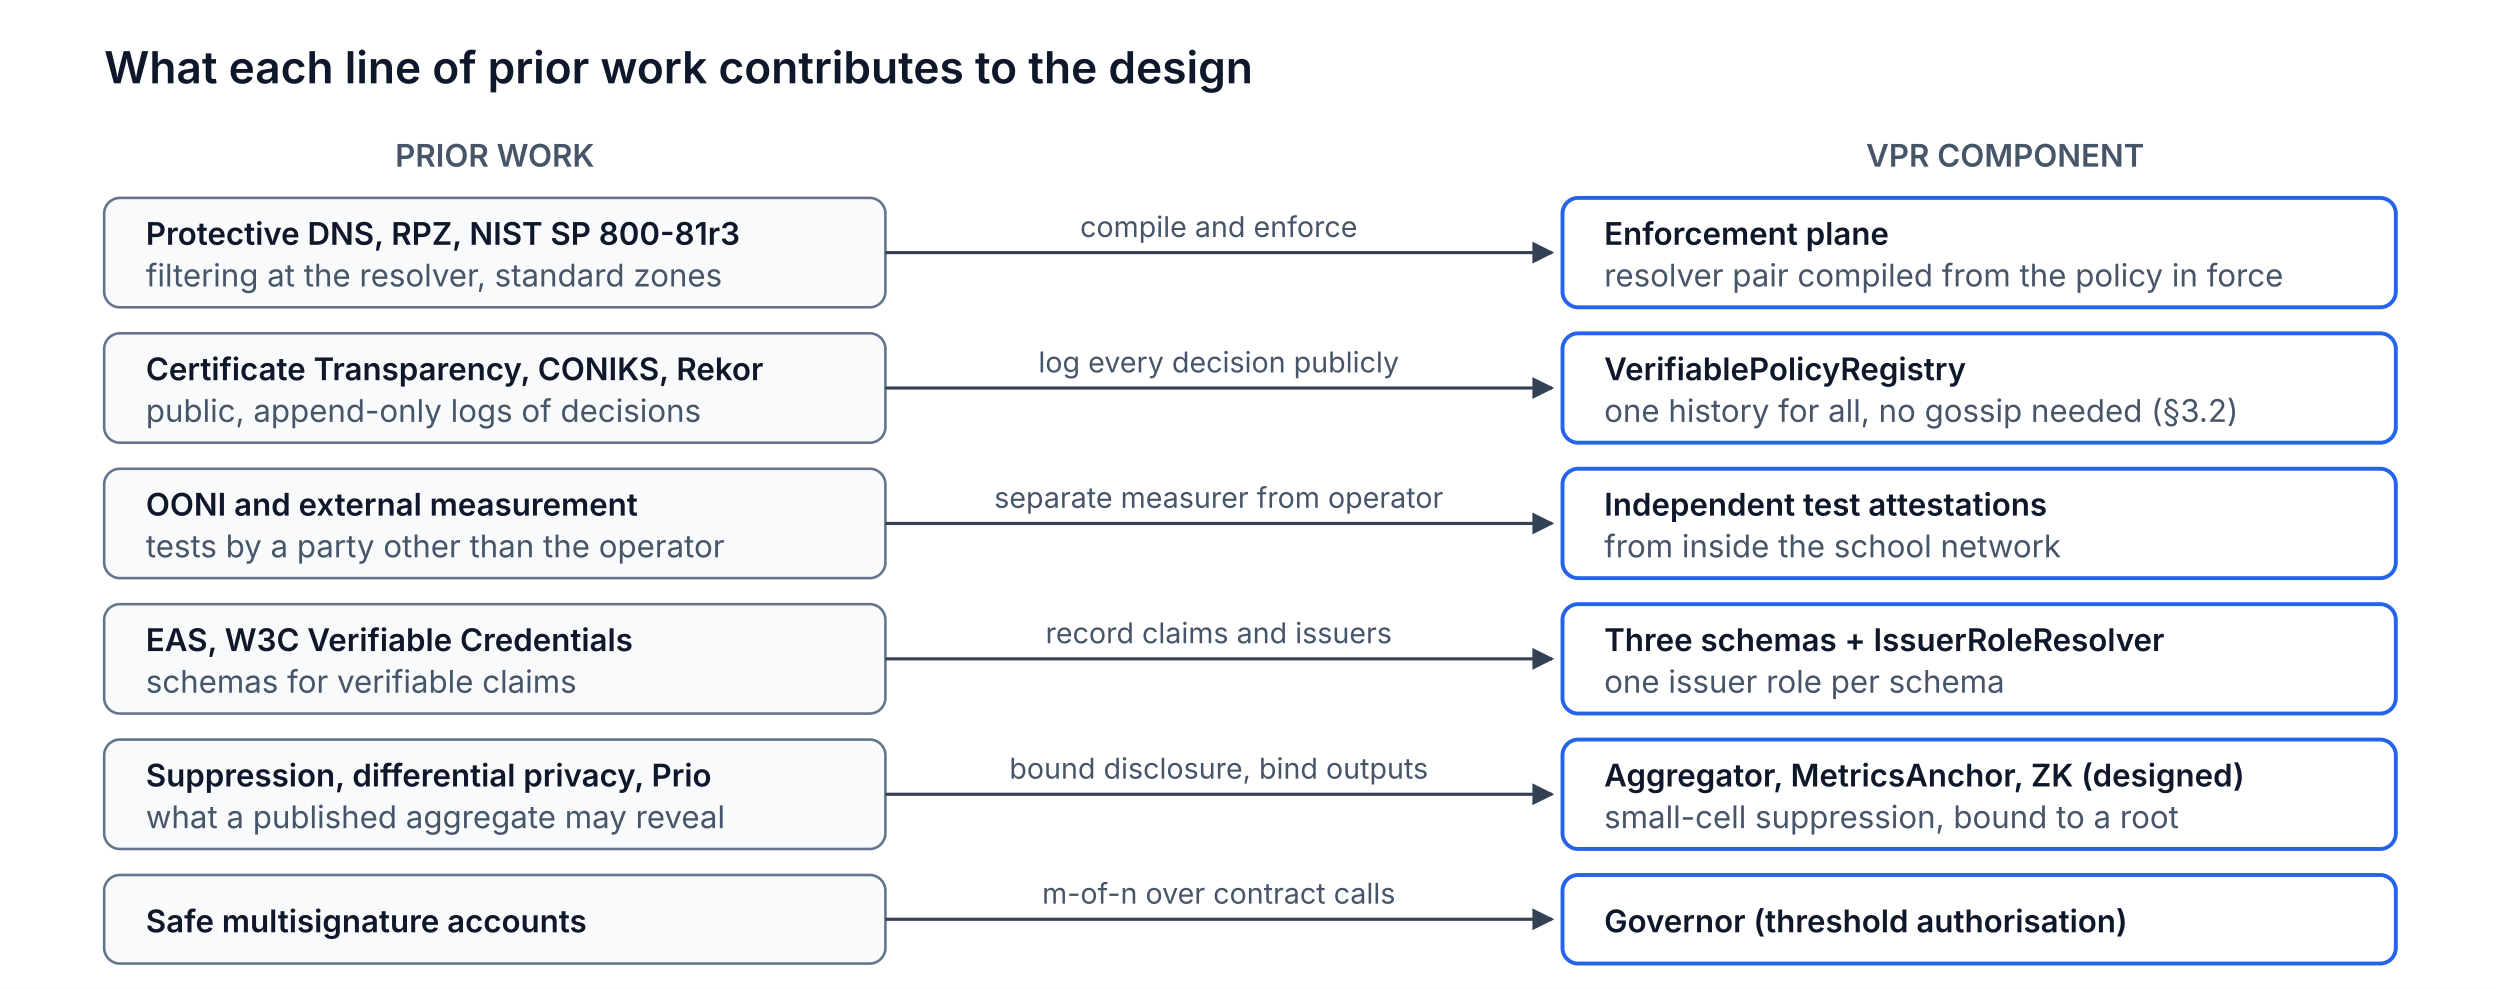
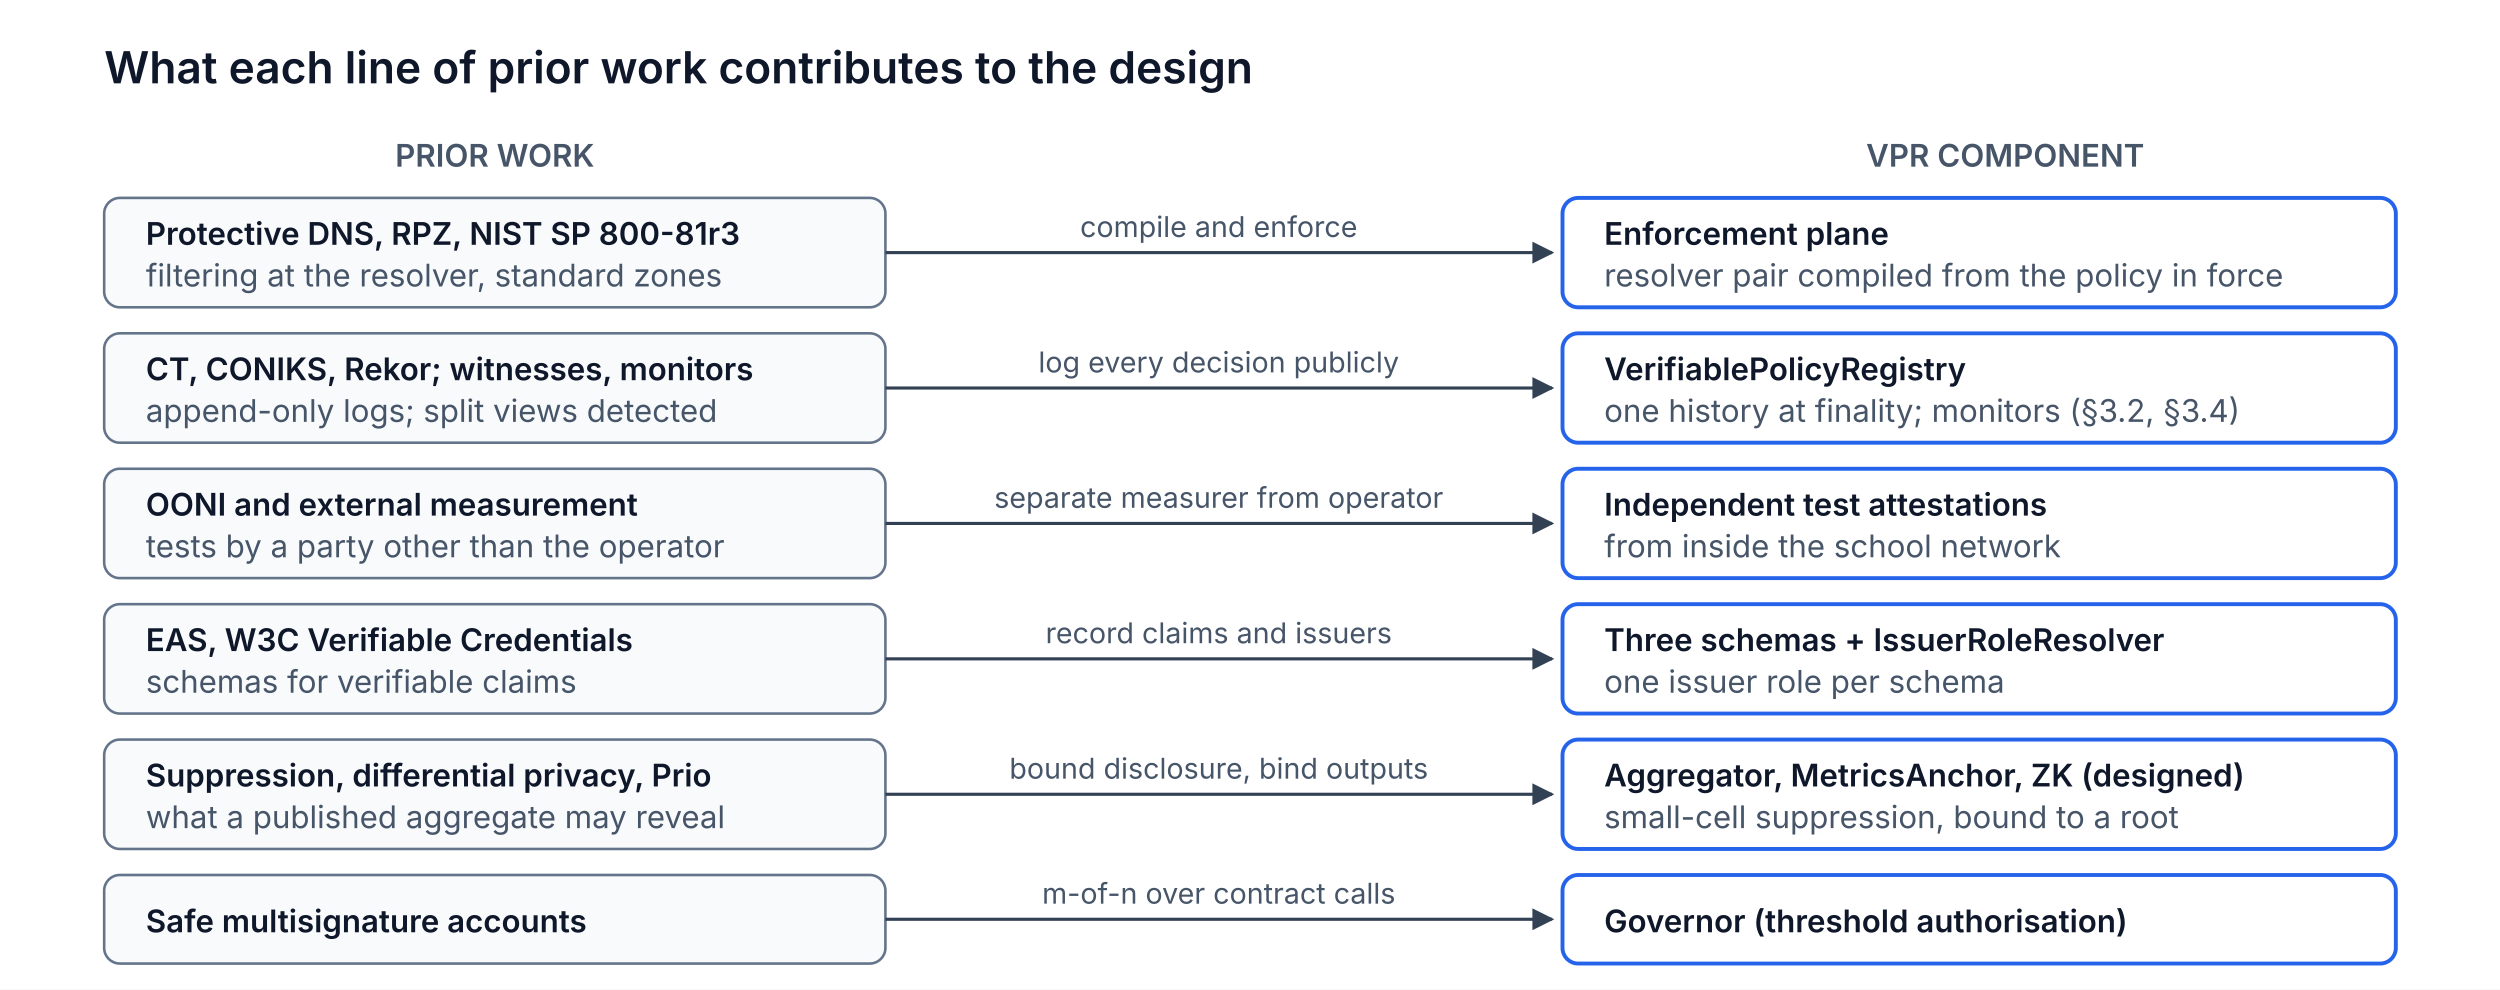
<svg xmlns="http://www.w3.org/2000/svg" viewBox="0 0 960 380" width="960" height="380" font-family="Inter, -apple-system, 'Segoe UI', Helvetica, Arial, sans-serif">
  <defs>
    <marker id="a" viewBox="0 0 10 10" refX="9" refY="5" markerWidth="7" markerHeight="7" orient="auto-start-reverse">
      <path d="M0,0 L10,5 L0,10 z" fill="#334155" />
    </marker>
  </defs>
  <rect width="960" height="380" fill="#ffffff" />
  <text x="40" y="32" font-size="17" font-weight="600" fill="#0f172a">What each line of prior work contributes to the design</text>
  <text x="190" y="64" font-size="12" font-weight="600" fill="#475569" text-anchor="middle">PRIOR WORK</text>
  <text x="770" y="64" font-size="12" font-weight="600" fill="#475569" text-anchor="middle">VPR COMPONENT</text>
  <g font-size="12">
    <rect x="40" y="76" width="300" height="42" rx="6" fill="#f8fafc" stroke="#64748b" />
    <text x="56" y="94" font-weight="600" fill="#0f172a">Protective DNS, RPZ, NIST SP 800-81r3</text>
    <text x="56" y="110" fill="#475569">filtering at the resolver, standard zones</text>
    <rect x="40" y="128" width="300" height="42" rx="6" fill="#f8fafc" stroke="#64748b" />
-     <text x="56" y="146" font-weight="600" fill="#0f172a">Certificate Transparency, CONIKS, Rekor</text>
-     <text x="56" y="162" fill="#475569">public, append-only logs of decisions</text>
+     <text x="56" y="146" font-weight="600" fill="#0f172a">CT, CONIKS, Rekor; witnesses, monitors</text>
+     <text x="56" y="162" fill="#475569">append-only logs; split views detected</text>
    <rect x="40" y="180" width="300" height="42" rx="6" fill="#f8fafc" stroke="#64748b" />
    <text x="56" y="198" font-weight="600" fill="#0f172a">OONI and external measurement</text>
    <text x="56" y="214" fill="#475569">tests by a party other than the operator</text>
    <rect x="40" y="232" width="300" height="42" rx="6" fill="#f8fafc" stroke="#64748b" />
    <text x="56" y="250" font-weight="600" fill="#0f172a">EAS, W3C Verifiable Credentials</text>
    <text x="56" y="266" fill="#475569">schemas for verifiable claims</text>
    <rect x="40" y="284" width="300" height="42" rx="6" fill="#f8fafc" stroke="#64748b" />
    <text x="56" y="302" font-weight="600" fill="#0f172a">Suppression, differential privacy, Prio</text>
    <text x="56" y="318" fill="#475569">what a published aggregate may reveal</text>
    <rect x="40" y="336" width="300" height="34" rx="6" fill="#f8fafc" stroke="#64748b" />
    <text x="56" y="358" font-weight="600" fill="#0f172a">Safe multisignature accounts</text>
    <rect x="600" y="76" width="320" height="42" rx="6" fill="#fff" stroke="#2563eb" stroke-width="1.5" />
    <text x="616" y="94" font-weight="600" fill="#0f172a">Enforcement plane</text>
    <text x="616" y="110" fill="#475569">resolver pair compiled from the policy in force</text>
    <rect x="600" y="128" width="320" height="42" rx="6" fill="#fff" stroke="#2563eb" stroke-width="1.5" />
    <text x="616" y="146" font-weight="600" fill="#0f172a">VerifiablePolicyRegistry</text>
-     <text x="616" y="162" fill="#475569">one history for all, no gossip needed (§3.2)</text>
+     <text x="616" y="162" fill="#475569">one history at finality; monitors (§3.2, §3.4)</text>
    <rect x="600" y="180" width="320" height="42" rx="6" fill="#fff" stroke="#2563eb" stroke-width="1.5" />
    <text x="616" y="198" font-weight="600" fill="#0f172a">Independent test attestations</text>
    <text x="616" y="214" fill="#475569">from inside the school network</text>
    <rect x="600" y="232" width="320" height="42" rx="6" fill="#fff" stroke="#2563eb" stroke-width="1.5" />
    <text x="616" y="250" font-weight="600" fill="#0f172a">Three schemas + IssuerRoleResolver</text>
    <text x="616" y="266" fill="#475569">one issuer role per schema</text>
    <rect x="600" y="284" width="320" height="42" rx="6" fill="#fff" stroke="#2563eb" stroke-width="1.5" />
    <text x="616" y="302" font-weight="600" fill="#0f172a">Aggregator, MetricsAnchor, ZK (designed)</text>
    <text x="616" y="318" fill="#475569">small-cell suppression, bound to a root</text>
    <rect x="600" y="336" width="320" height="34" rx="6" fill="#fff" stroke="#2563eb" stroke-width="1.5" />
    <text x="616" y="358" font-weight="600" fill="#0f172a">Governor (threshold authorisation)</text>
  </g>
  <g stroke="#334155" stroke-width="1.2" fill="none">
    <path d="M340,97 L596,97" marker-end="url(#a)" />
    <path d="M340,149 L596,149" marker-end="url(#a)" />
    <path d="M340,201 L596,201" marker-end="url(#a)" />
    <path d="M340,253 L596,253" marker-end="url(#a)" />
    <path d="M340,305 L596,305" marker-end="url(#a)" />
    <path d="M340,353 L596,353" marker-end="url(#a)" />
  </g>
  <g font-size="11" fill="#475569" text-anchor="middle">
    <text x="468" y="91">compile and enforce</text>
    <text x="468" y="143">log every decision publicly</text>
    <text x="468" y="195">separate measurer from operator</text>
    <text x="468" y="247">record claims and issuers</text>
    <text x="468" y="299">bound disclosure, bind outputs</text>
    <text x="468" y="347">m-of-n over contract calls</text>
  </g>
</svg>
